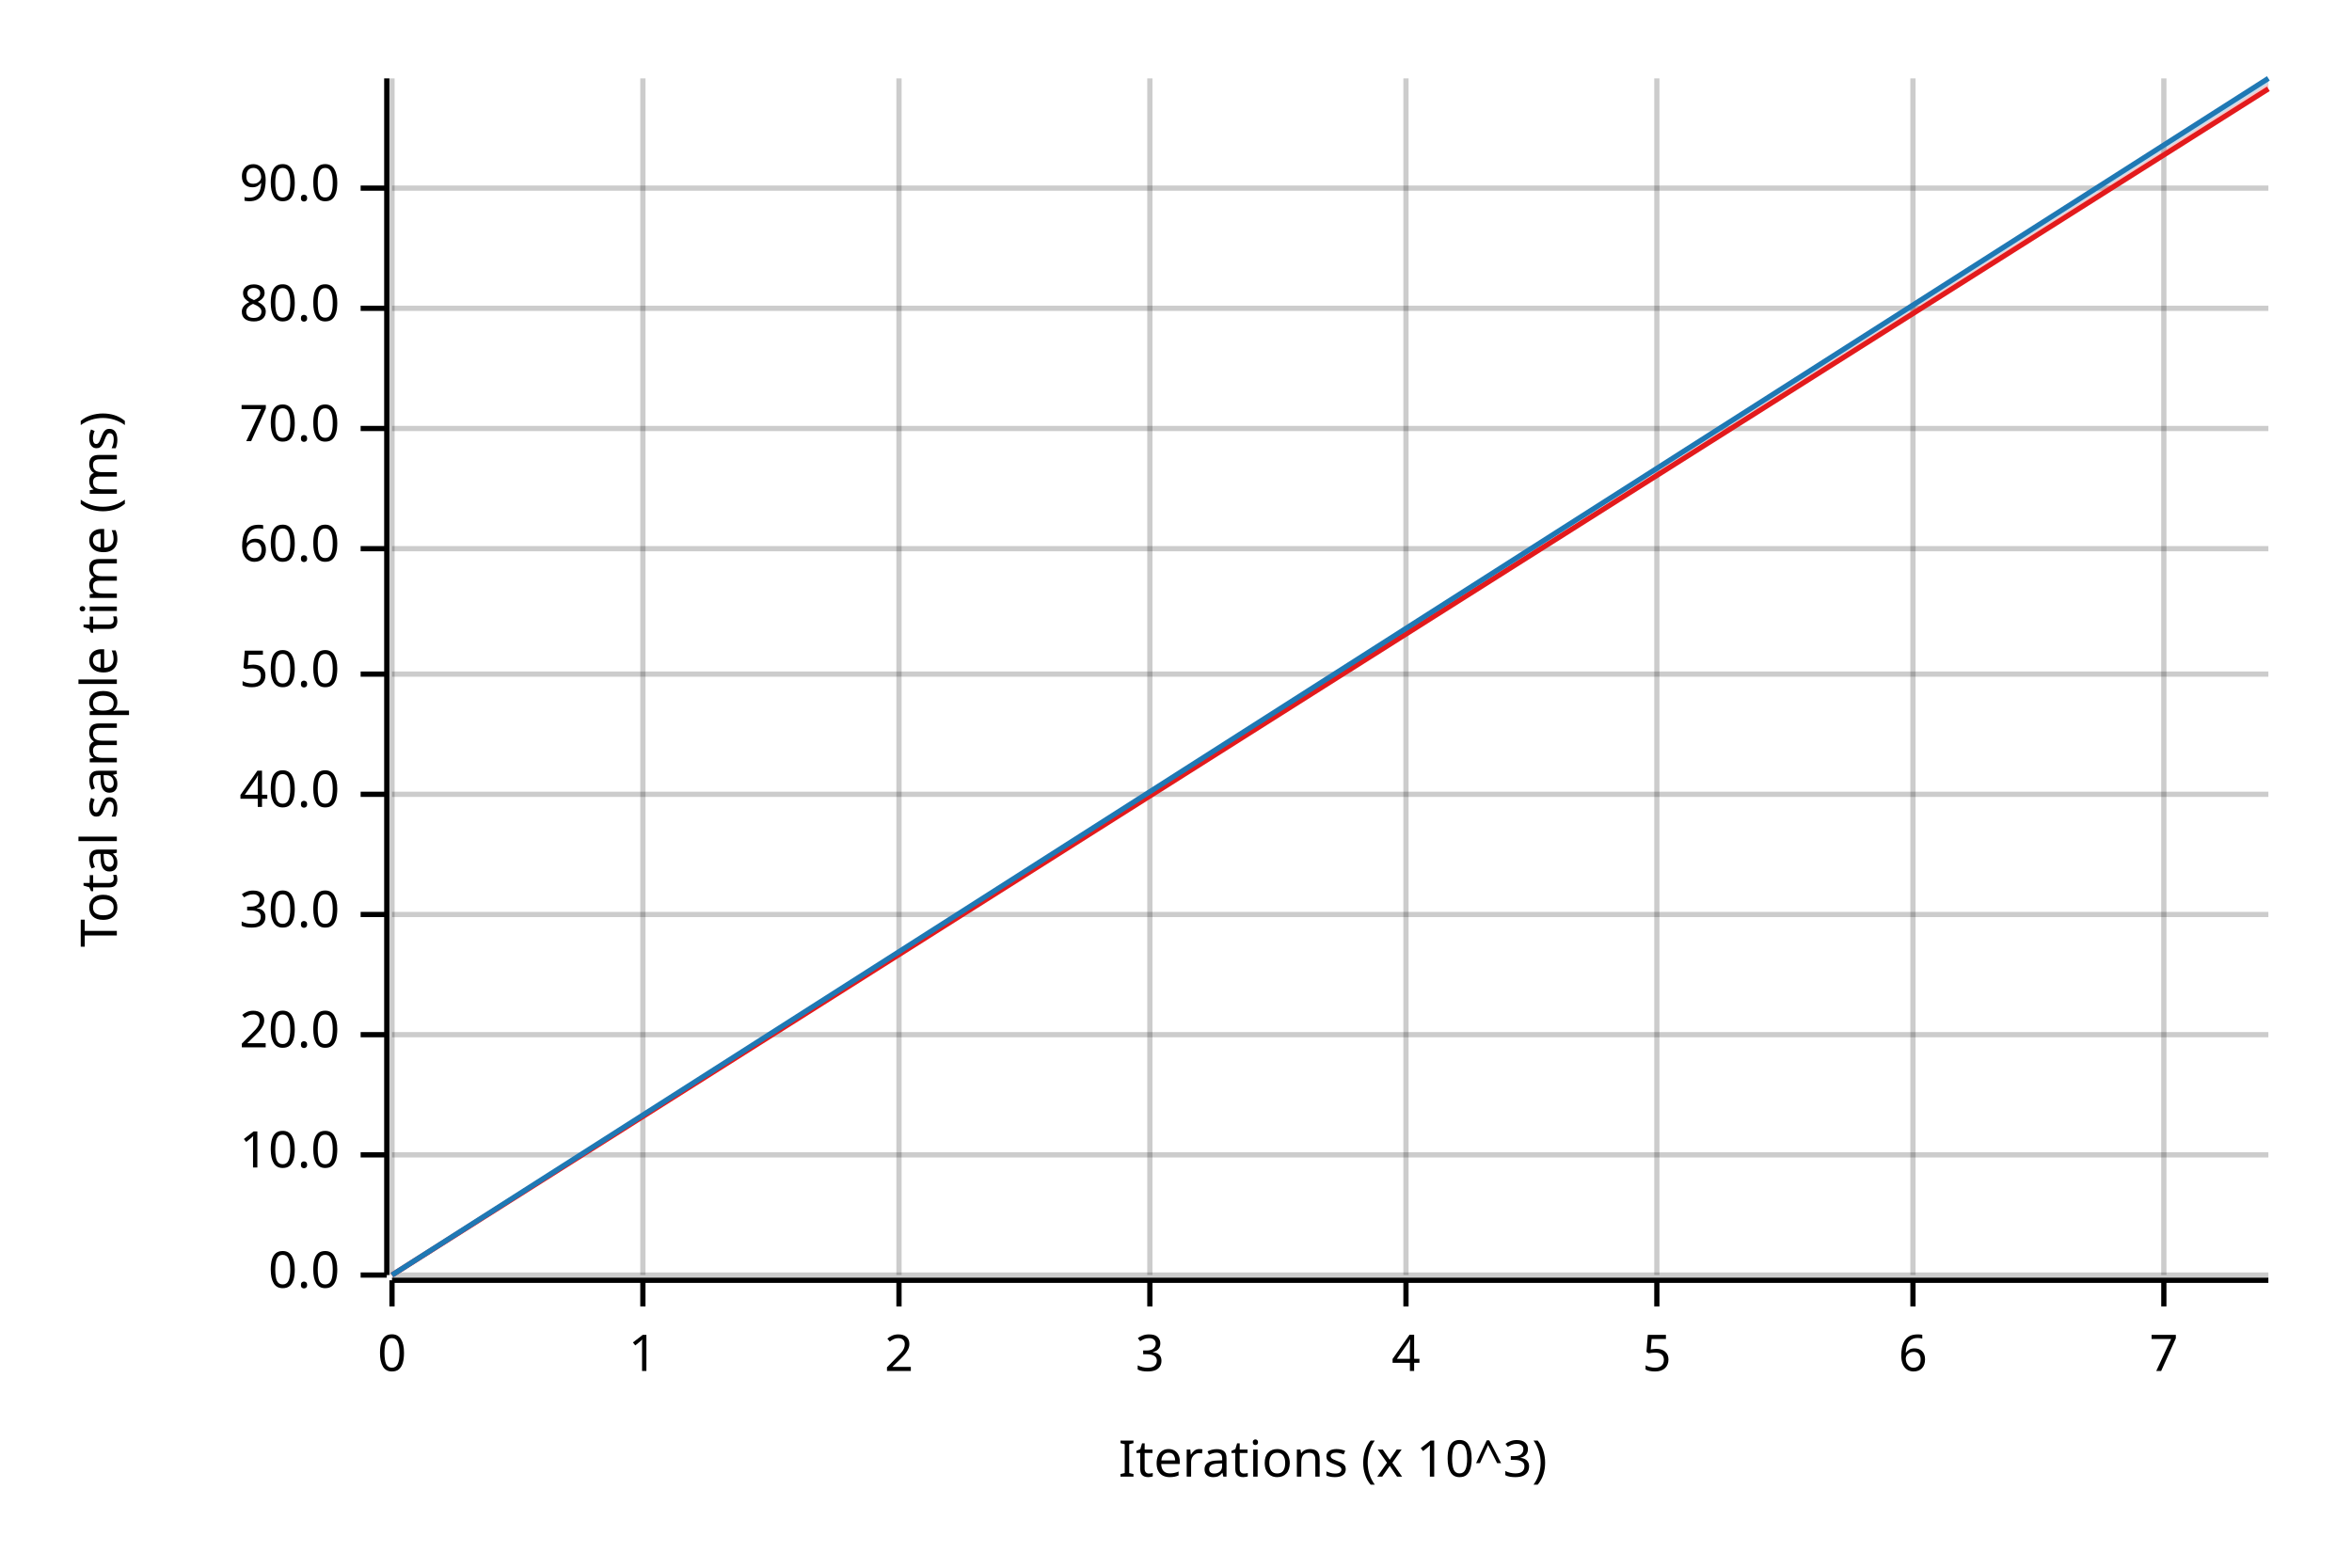
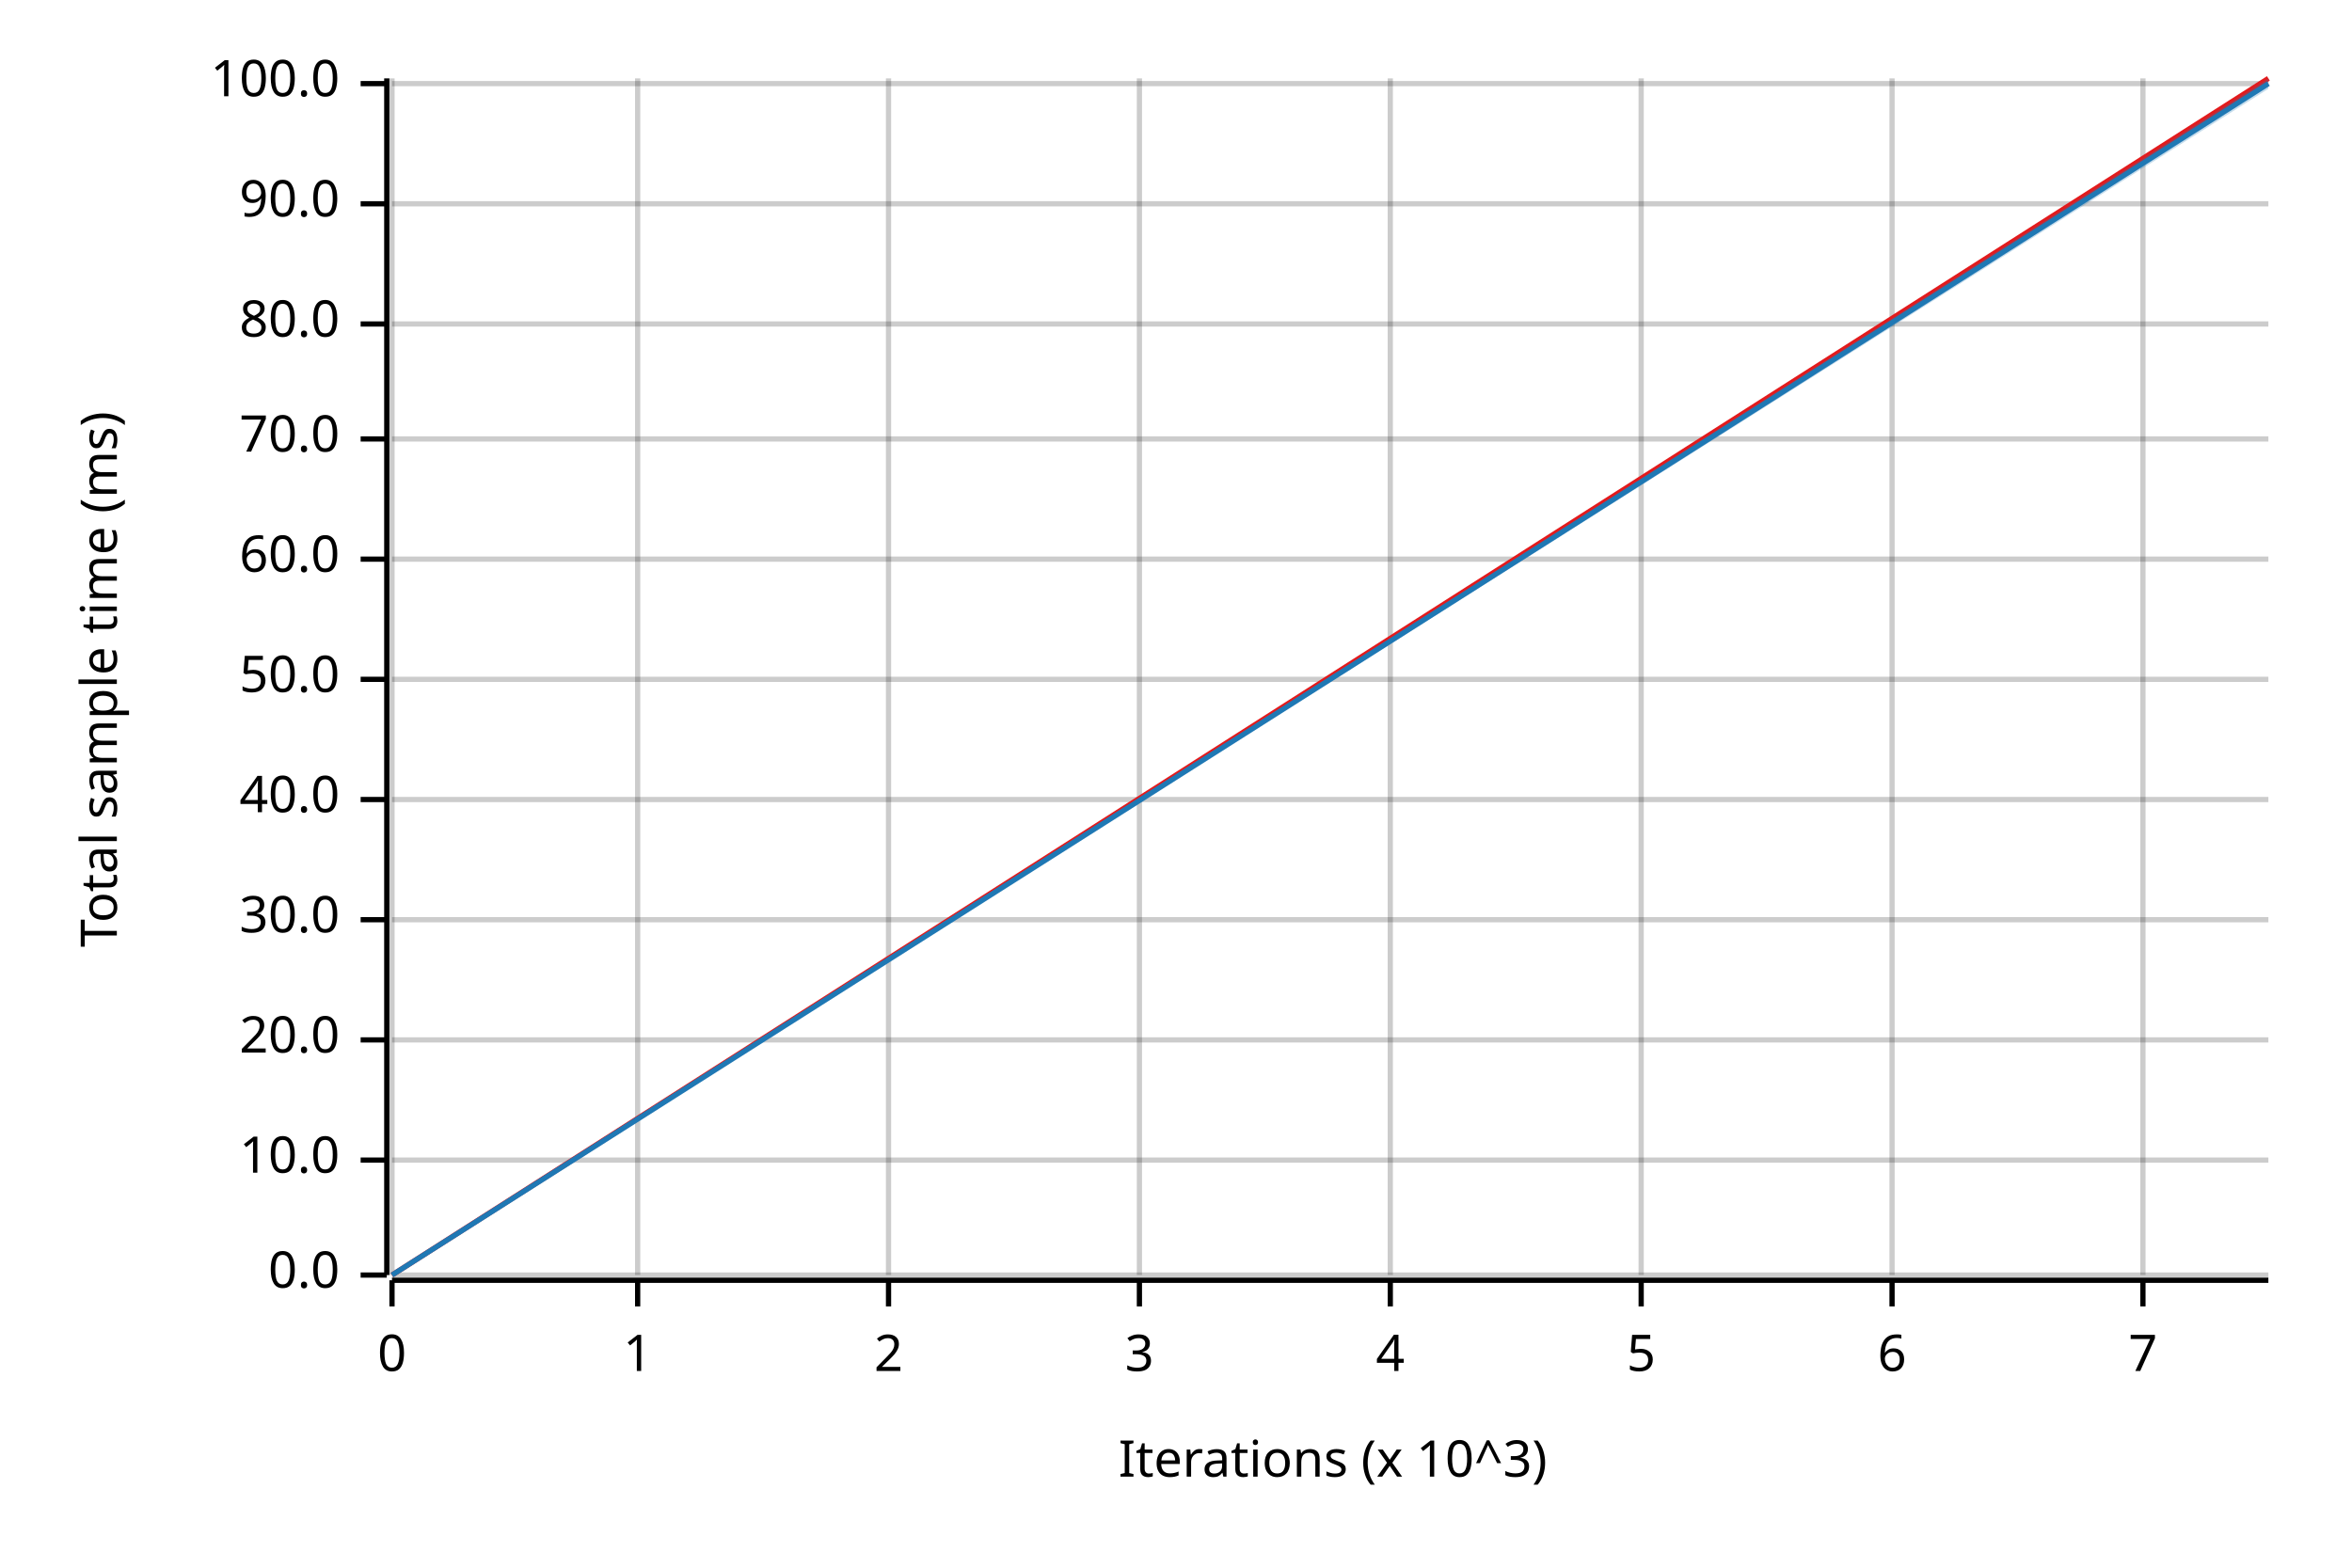
<svg xmlns="http://www.w3.org/2000/svg" width="450" height="300" viewBox="0 0 450 300">
  <text x="15" y="130" dy="0.76em" text-anchor="middle" font-family="sans-serif" font-size="9.677" opacity="1" fill="#000000" transform="rotate(270, 15, 130)">
Total sample time (ms)
</text>
  <text x="255" y="285" dy="-0.5ex" text-anchor="middle" font-family="sans-serif" font-size="9.677" opacity="1" fill="#000000">
Iterations (x 10^3)
</text>
  <line opacity="0.2" stroke="#000000" stroke-width="1" x1="75" y1="244" x2="75" y2="15" />
-   <line opacity="0.2" stroke="#000000" stroke-width="1" x1="123" y1="244" x2="123" y2="15" />
-   <line opacity="0.2" stroke="#000000" stroke-width="1" x1="172" y1="244" x2="172" y2="15" />
-   <line opacity="0.2" stroke="#000000" stroke-width="1" x1="220" y1="244" x2="220" y2="15" />
-   <line opacity="0.2" stroke="#000000" stroke-width="1" x1="269" y1="244" x2="269" y2="15" />
-   <line opacity="0.2" stroke="#000000" stroke-width="1" x1="317" y1="244" x2="317" y2="15" />
-   <line opacity="0.2" stroke="#000000" stroke-width="1" x1="366" y1="244" x2="366" y2="15" />
-   <line opacity="0.2" stroke="#000000" stroke-width="1" x1="414" y1="244" x2="414" y2="15" />
+   <line opacity="0.2" stroke="#000000" stroke-width="1" x1="122" y1="244" x2="122" y2="15" />
+   <line opacity="0.2" stroke="#000000" stroke-width="1" x1="170" y1="244" x2="170" y2="15" />
+   <line opacity="0.2" stroke="#000000" stroke-width="1" x1="218" y1="244" x2="218" y2="15" />
+   <line opacity="0.2" stroke="#000000" stroke-width="1" x1="266" y1="244" x2="266" y2="15" />
+   <line opacity="0.2" stroke="#000000" stroke-width="1" x1="314" y1="244" x2="314" y2="15" />
+   <line opacity="0.2" stroke="#000000" stroke-width="1" x1="362" y1="244" x2="362" y2="15" />
+   <line opacity="0.2" stroke="#000000" stroke-width="1" x1="410" y1="244" x2="410" y2="15" />
  <line opacity="0.2" stroke="#000000" stroke-width="1" x1="75" y1="244" x2="434" y2="244" />
-   <line opacity="0.2" stroke="#000000" stroke-width="1" x1="75" y1="221" x2="434" y2="221" />
-   <line opacity="0.2" stroke="#000000" stroke-width="1" x1="75" y1="198" x2="434" y2="198" />
-   <line opacity="0.2" stroke="#000000" stroke-width="1" x1="75" y1="175" x2="434" y2="175" />
-   <line opacity="0.2" stroke="#000000" stroke-width="1" x1="75" y1="152" x2="434" y2="152" />
-   <line opacity="0.2" stroke="#000000" stroke-width="1" x1="75" y1="129" x2="434" y2="129" />
-   <line opacity="0.2" stroke="#000000" stroke-width="1" x1="75" y1="105" x2="434" y2="105" />
-   <line opacity="0.2" stroke="#000000" stroke-width="1" x1="75" y1="82" x2="434" y2="82" />
-   <line opacity="0.2" stroke="#000000" stroke-width="1" x1="75" y1="59" x2="434" y2="59" />
-   <line opacity="0.2" stroke="#000000" stroke-width="1" x1="75" y1="36" x2="434" y2="36" />
+   <line opacity="0.2" stroke="#000000" stroke-width="1" x1="75" y1="222" x2="434" y2="222" />
+   <line opacity="0.2" stroke="#000000" stroke-width="1" x1="75" y1="199" x2="434" y2="199" />
+   <line opacity="0.2" stroke="#000000" stroke-width="1" x1="75" y1="176" x2="434" y2="176" />
+   <line opacity="0.2" stroke="#000000" stroke-width="1" x1="75" y1="153" x2="434" y2="153" />
+   <line opacity="0.2" stroke="#000000" stroke-width="1" x1="75" y1="130" x2="434" y2="130" />
+   <line opacity="0.2" stroke="#000000" stroke-width="1" x1="75" y1="107" x2="434" y2="107" />
+   <line opacity="0.2" stroke="#000000" stroke-width="1" x1="75" y1="84" x2="434" y2="84" />
+   <line opacity="0.2" stroke="#000000" stroke-width="1" x1="75" y1="62" x2="434" y2="62" />
+   <line opacity="0.2" stroke="#000000" stroke-width="1" x1="75" y1="39" x2="434" y2="39" />
+   <line opacity="0.2" stroke="#000000" stroke-width="1" x1="75" y1="16" x2="434" y2="16" />
  <polyline fill="none" opacity="1" stroke="#000000" stroke-width="1" points="74,15 74,244 " />
  <text x="65" y="244" dy="0.5ex" text-anchor="end" font-family="sans-serif" font-size="9.677" opacity="1" fill="#000000">
0.0
</text>
  <polyline fill="none" opacity="1" stroke="#000000" stroke-width="1" points="69,244 74,244 " />
-   <text x="65" y="221" dy="0.5ex" text-anchor="end" font-family="sans-serif" font-size="9.677" opacity="1" fill="#000000">
+   <text x="65" y="222" dy="0.5ex" text-anchor="end" font-family="sans-serif" font-size="9.677" opacity="1" fill="#000000">
10.0
</text>
-   <polyline fill="none" opacity="1" stroke="#000000" stroke-width="1" points="69,221 74,221 " />
-   <text x="65" y="198" dy="0.5ex" text-anchor="end" font-family="sans-serif" font-size="9.677" opacity="1" fill="#000000">
+   <polyline fill="none" opacity="1" stroke="#000000" stroke-width="1" points="69,222 74,222 " />
+   <text x="65" y="199" dy="0.5ex" text-anchor="end" font-family="sans-serif" font-size="9.677" opacity="1" fill="#000000">
20.0
</text>
-   <polyline fill="none" opacity="1" stroke="#000000" stroke-width="1" points="69,198 74,198 " />
-   <text x="65" y="175" dy="0.5ex" text-anchor="end" font-family="sans-serif" font-size="9.677" opacity="1" fill="#000000">
+   <polyline fill="none" opacity="1" stroke="#000000" stroke-width="1" points="69,199 74,199 " />
+   <text x="65" y="176" dy="0.5ex" text-anchor="end" font-family="sans-serif" font-size="9.677" opacity="1" fill="#000000">
30.0
</text>
-   <polyline fill="none" opacity="1" stroke="#000000" stroke-width="1" points="69,175 74,175 " />
-   <text x="65" y="152" dy="0.5ex" text-anchor="end" font-family="sans-serif" font-size="9.677" opacity="1" fill="#000000">
+   <polyline fill="none" opacity="1" stroke="#000000" stroke-width="1" points="69,176 74,176 " />
+   <text x="65" y="153" dy="0.5ex" text-anchor="end" font-family="sans-serif" font-size="9.677" opacity="1" fill="#000000">
40.0
</text>
-   <polyline fill="none" opacity="1" stroke="#000000" stroke-width="1" points="69,152 74,152 " />
-   <text x="65" y="129" dy="0.5ex" text-anchor="end" font-family="sans-serif" font-size="9.677" opacity="1" fill="#000000">
+   <polyline fill="none" opacity="1" stroke="#000000" stroke-width="1" points="69,153 74,153 " />
+   <text x="65" y="130" dy="0.5ex" text-anchor="end" font-family="sans-serif" font-size="9.677" opacity="1" fill="#000000">
50.0
</text>
-   <polyline fill="none" opacity="1" stroke="#000000" stroke-width="1" points="69,129 74,129 " />
-   <text x="65" y="105" dy="0.5ex" text-anchor="end" font-family="sans-serif" font-size="9.677" opacity="1" fill="#000000">
+   <polyline fill="none" opacity="1" stroke="#000000" stroke-width="1" points="69,130 74,130 " />
+   <text x="65" y="107" dy="0.5ex" text-anchor="end" font-family="sans-serif" font-size="9.677" opacity="1" fill="#000000">
60.0
</text>
-   <polyline fill="none" opacity="1" stroke="#000000" stroke-width="1" points="69,105 74,105 " />
-   <text x="65" y="82" dy="0.5ex" text-anchor="end" font-family="sans-serif" font-size="9.677" opacity="1" fill="#000000">
+   <polyline fill="none" opacity="1" stroke="#000000" stroke-width="1" points="69,107 74,107 " />
+   <text x="65" y="84" dy="0.5ex" text-anchor="end" font-family="sans-serif" font-size="9.677" opacity="1" fill="#000000">
70.0
</text>
-   <polyline fill="none" opacity="1" stroke="#000000" stroke-width="1" points="69,82 74,82 " />
-   <text x="65" y="59" dy="0.5ex" text-anchor="end" font-family="sans-serif" font-size="9.677" opacity="1" fill="#000000">
+   <polyline fill="none" opacity="1" stroke="#000000" stroke-width="1" points="69,84 74,84 " />
+   <text x="65" y="62" dy="0.5ex" text-anchor="end" font-family="sans-serif" font-size="9.677" opacity="1" fill="#000000">
80.0
</text>
-   <polyline fill="none" opacity="1" stroke="#000000" stroke-width="1" points="69,59 74,59 " />
-   <text x="65" y="36" dy="0.5ex" text-anchor="end" font-family="sans-serif" font-size="9.677" opacity="1" fill="#000000">
+   <polyline fill="none" opacity="1" stroke="#000000" stroke-width="1" points="69,62 74,62 " />
+   <text x="65" y="39" dy="0.5ex" text-anchor="end" font-family="sans-serif" font-size="9.677" opacity="1" fill="#000000">
90.0
</text>
-   <polyline fill="none" opacity="1" stroke="#000000" stroke-width="1" points="69,36 74,36 " />
+   <polyline fill="none" opacity="1" stroke="#000000" stroke-width="1" points="69,39 74,39 " />
+   <text x="65" y="16" dy="0.5ex" text-anchor="end" font-family="sans-serif" font-size="9.677" opacity="1" fill="#000000">
+ 100.0
+ </text>
+   <polyline fill="none" opacity="1" stroke="#000000" stroke-width="1" points="69,16 74,16 " />
  <polyline fill="none" opacity="1" stroke="#000000" stroke-width="1" points="75,245 434,245 " />
  <text x="75" y="255" dy="0.76em" text-anchor="middle" font-family="sans-serif" font-size="9.677" opacity="1" fill="#000000">
0
</text>
  <polyline fill="none" opacity="1" stroke="#000000" stroke-width="1" points="75,245 75,250 " />
-   <text x="123" y="255" dy="0.76em" text-anchor="middle" font-family="sans-serif" font-size="9.677" opacity="1" fill="#000000">
+   <text x="122" y="255" dy="0.76em" text-anchor="middle" font-family="sans-serif" font-size="9.677" opacity="1" fill="#000000">
1
</text>
-   <polyline fill="none" opacity="1" stroke="#000000" stroke-width="1" points="123,245 123,250 " />
-   <text x="172" y="255" dy="0.76em" text-anchor="middle" font-family="sans-serif" font-size="9.677" opacity="1" fill="#000000">
+   <polyline fill="none" opacity="1" stroke="#000000" stroke-width="1" points="122,245 122,250 " />
+   <text x="170" y="255" dy="0.76em" text-anchor="middle" font-family="sans-serif" font-size="9.677" opacity="1" fill="#000000">
2
</text>
-   <polyline fill="none" opacity="1" stroke="#000000" stroke-width="1" points="172,245 172,250 " />
-   <text x="220" y="255" dy="0.76em" text-anchor="middle" font-family="sans-serif" font-size="9.677" opacity="1" fill="#000000">
+   <polyline fill="none" opacity="1" stroke="#000000" stroke-width="1" points="170,245 170,250 " />
+   <text x="218" y="255" dy="0.76em" text-anchor="middle" font-family="sans-serif" font-size="9.677" opacity="1" fill="#000000">
3
</text>
-   <polyline fill="none" opacity="1" stroke="#000000" stroke-width="1" points="220,245 220,250 " />
-   <text x="269" y="255" dy="0.76em" text-anchor="middle" font-family="sans-serif" font-size="9.677" opacity="1" fill="#000000">
+   <polyline fill="none" opacity="1" stroke="#000000" stroke-width="1" points="218,245 218,250 " />
+   <text x="266" y="255" dy="0.76em" text-anchor="middle" font-family="sans-serif" font-size="9.677" opacity="1" fill="#000000">
4
</text>
-   <polyline fill="none" opacity="1" stroke="#000000" stroke-width="1" points="269,245 269,250 " />
-   <text x="317" y="255" dy="0.76em" text-anchor="middle" font-family="sans-serif" font-size="9.677" opacity="1" fill="#000000">
+   <polyline fill="none" opacity="1" stroke="#000000" stroke-width="1" points="266,245 266,250 " />
+   <text x="314" y="255" dy="0.76em" text-anchor="middle" font-family="sans-serif" font-size="9.677" opacity="1" fill="#000000">
5
</text>
-   <polyline fill="none" opacity="1" stroke="#000000" stroke-width="1" points="317,245 317,250 " />
-   <text x="366" y="255" dy="0.76em" text-anchor="middle" font-family="sans-serif" font-size="9.677" opacity="1" fill="#000000">
+   <polyline fill="none" opacity="1" stroke="#000000" stroke-width="1" points="314,245 314,250 " />
+   <text x="362" y="255" dy="0.76em" text-anchor="middle" font-family="sans-serif" font-size="9.677" opacity="1" fill="#000000">
6
</text>
-   <polyline fill="none" opacity="1" stroke="#000000" stroke-width="1" points="366,245 366,250 " />
-   <text x="414" y="255" dy="0.76em" text-anchor="middle" font-family="sans-serif" font-size="9.677" opacity="1" fill="#000000">
+   <polyline fill="none" opacity="1" stroke="#000000" stroke-width="1" points="362,245 362,250 " />
+   <text x="410" y="255" dy="0.76em" text-anchor="middle" font-family="sans-serif" font-size="9.677" opacity="1" fill="#000000">
7
</text>
-   <polyline fill="none" opacity="1" stroke="#000000" stroke-width="1" points="414,245 414,250 " />
-   <polyline fill="none" opacity="1" stroke="#E31A1C" stroke-width="1" points="75,244 434,17 " />
-   <polygon opacity="0.25" fill="#E31A1C" points="75,244 434,17 434,16 " />
-   <polyline fill="none" opacity="1" stroke="#1F78B4" stroke-width="1" points="75,244 434,15 " />
-   <polygon opacity="0.25" fill="#1F78B4" points="75,244 434,16 434,15 " />
+   <polyline fill="none" opacity="1" stroke="#000000" stroke-width="1" points="410,245 410,250 " />
+   <polyline fill="none" opacity="1" stroke="#E31A1C" stroke-width="1" points="75,244 434,15 " />
+   <polygon opacity="0.25" fill="#E31A1C" points="75,244 434,16 434,15 " />
+   <polyline fill="none" opacity="1" stroke="#1F78B4" stroke-width="1" points="75,244 434,16 " />
+   <polygon opacity="0.25" fill="#1F78B4" points="75,244 434,17 434,15 " />
</svg>
